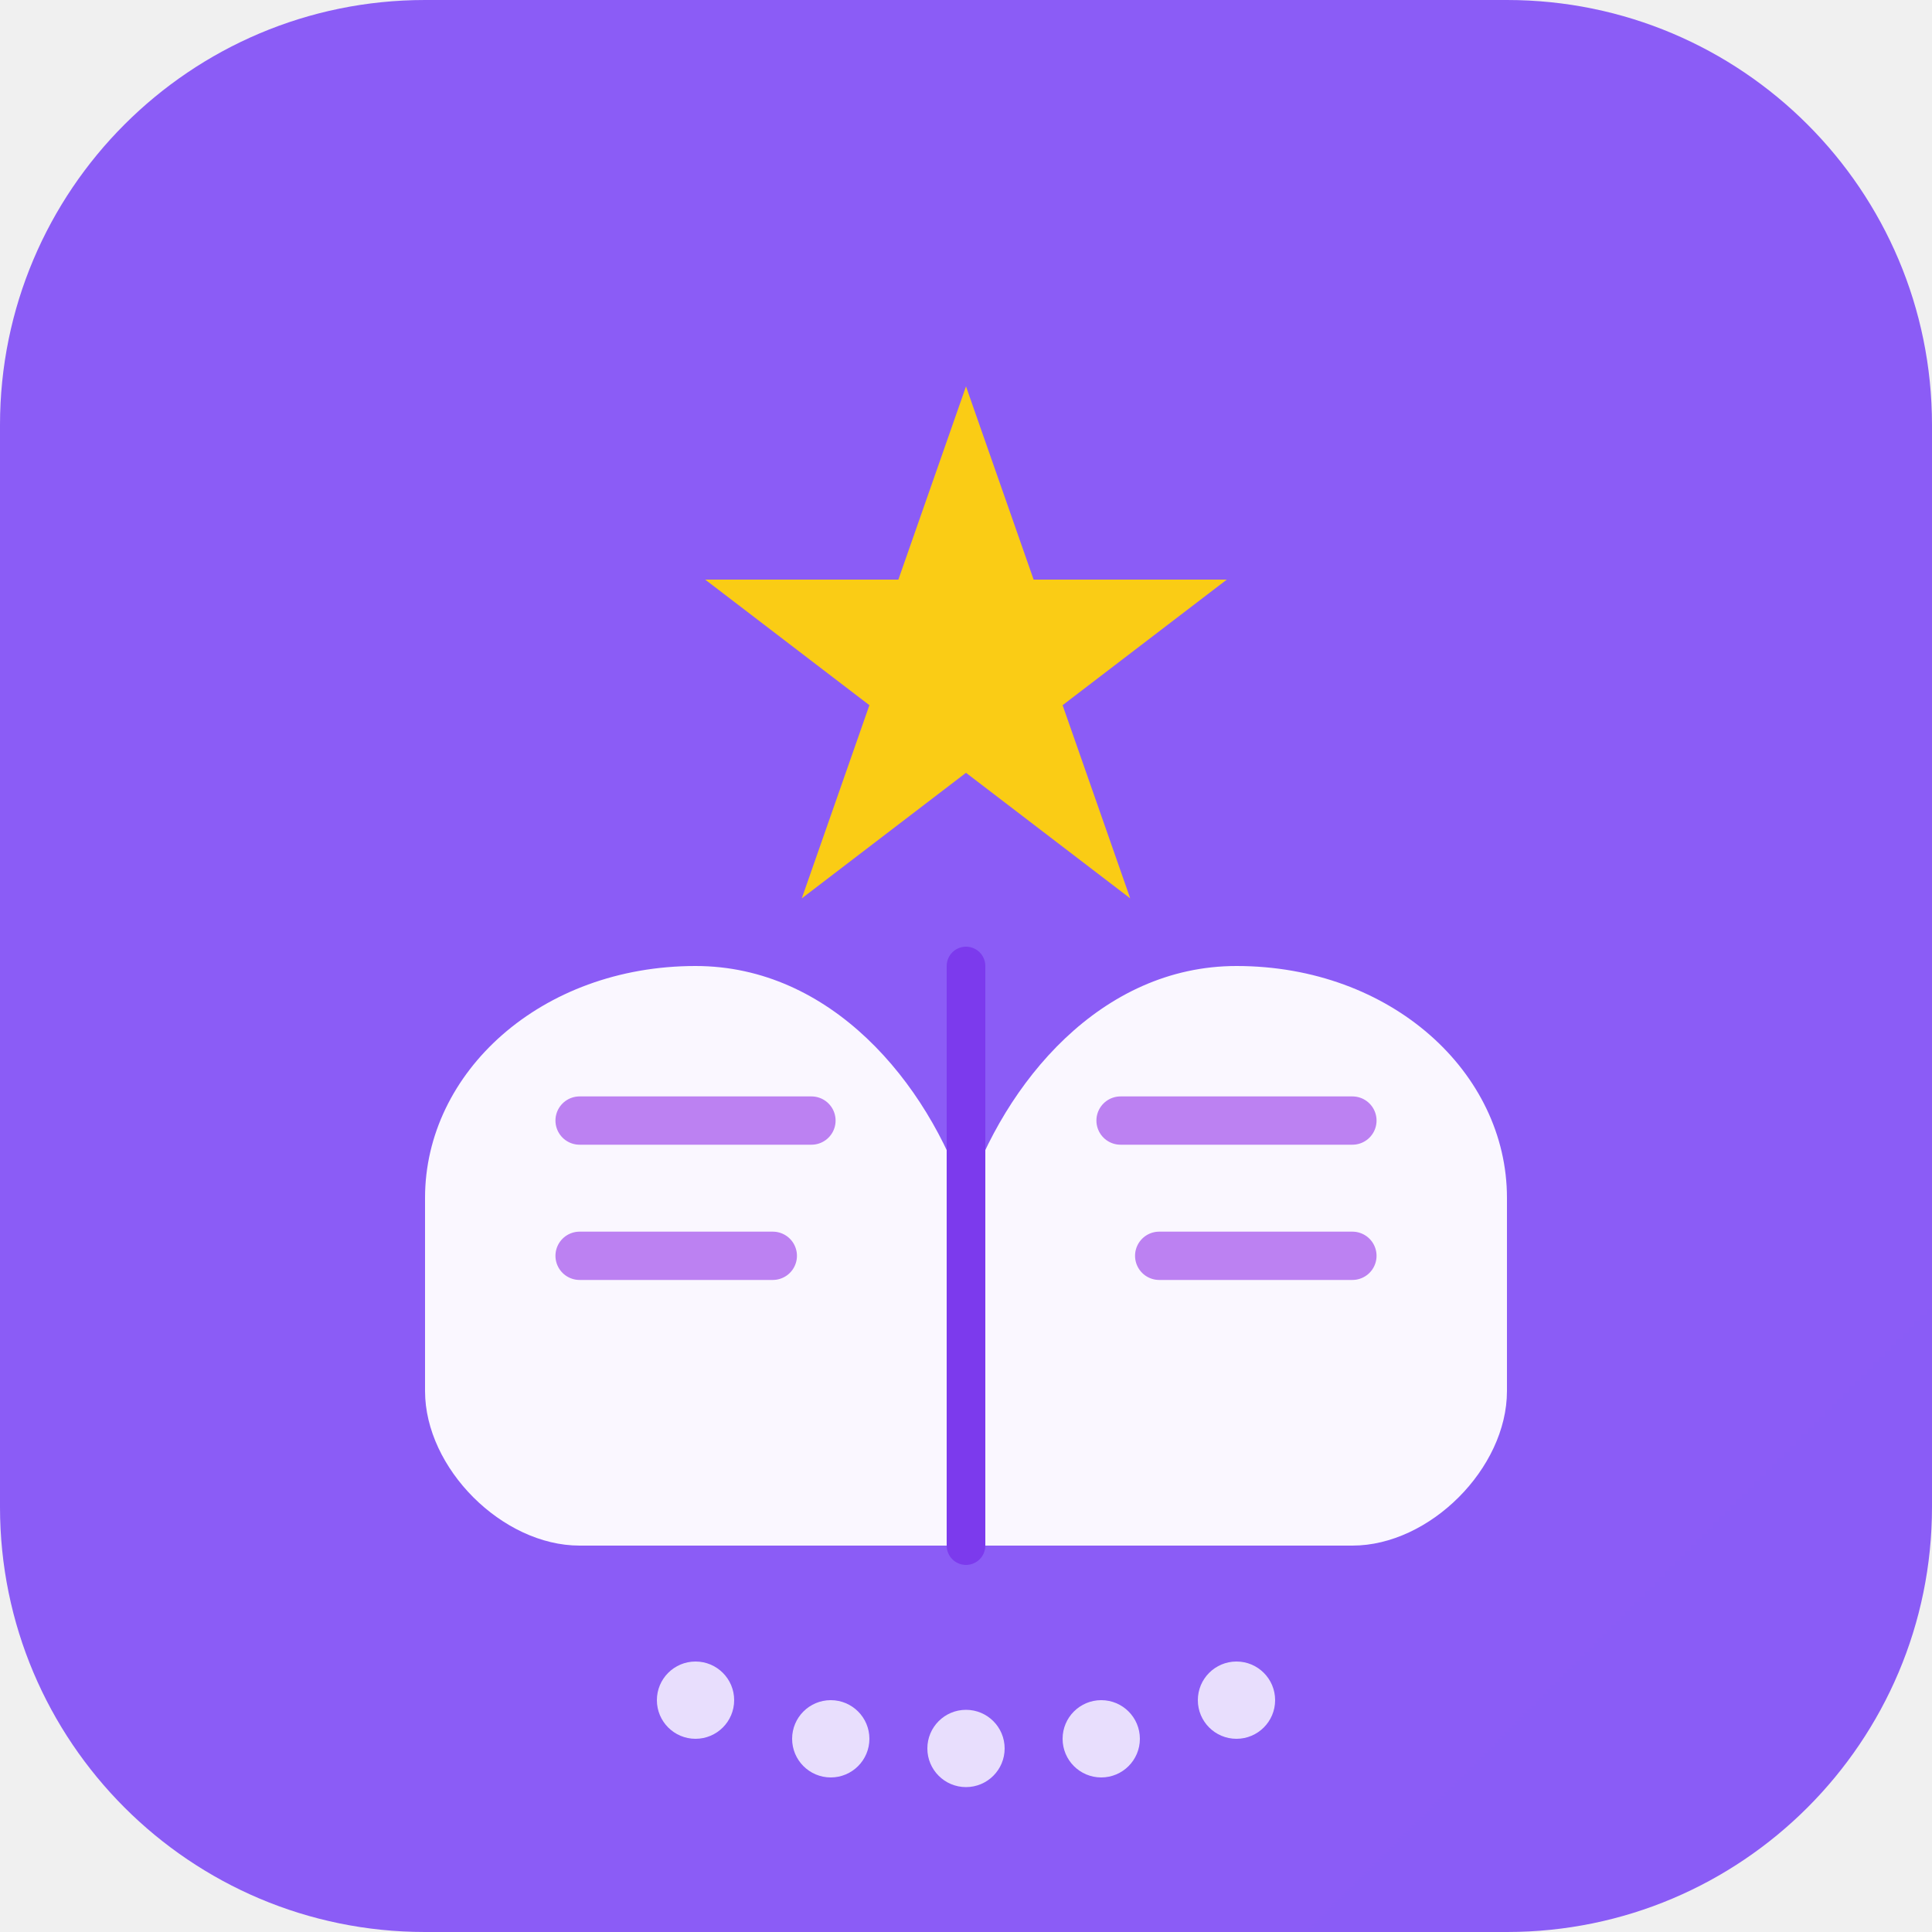
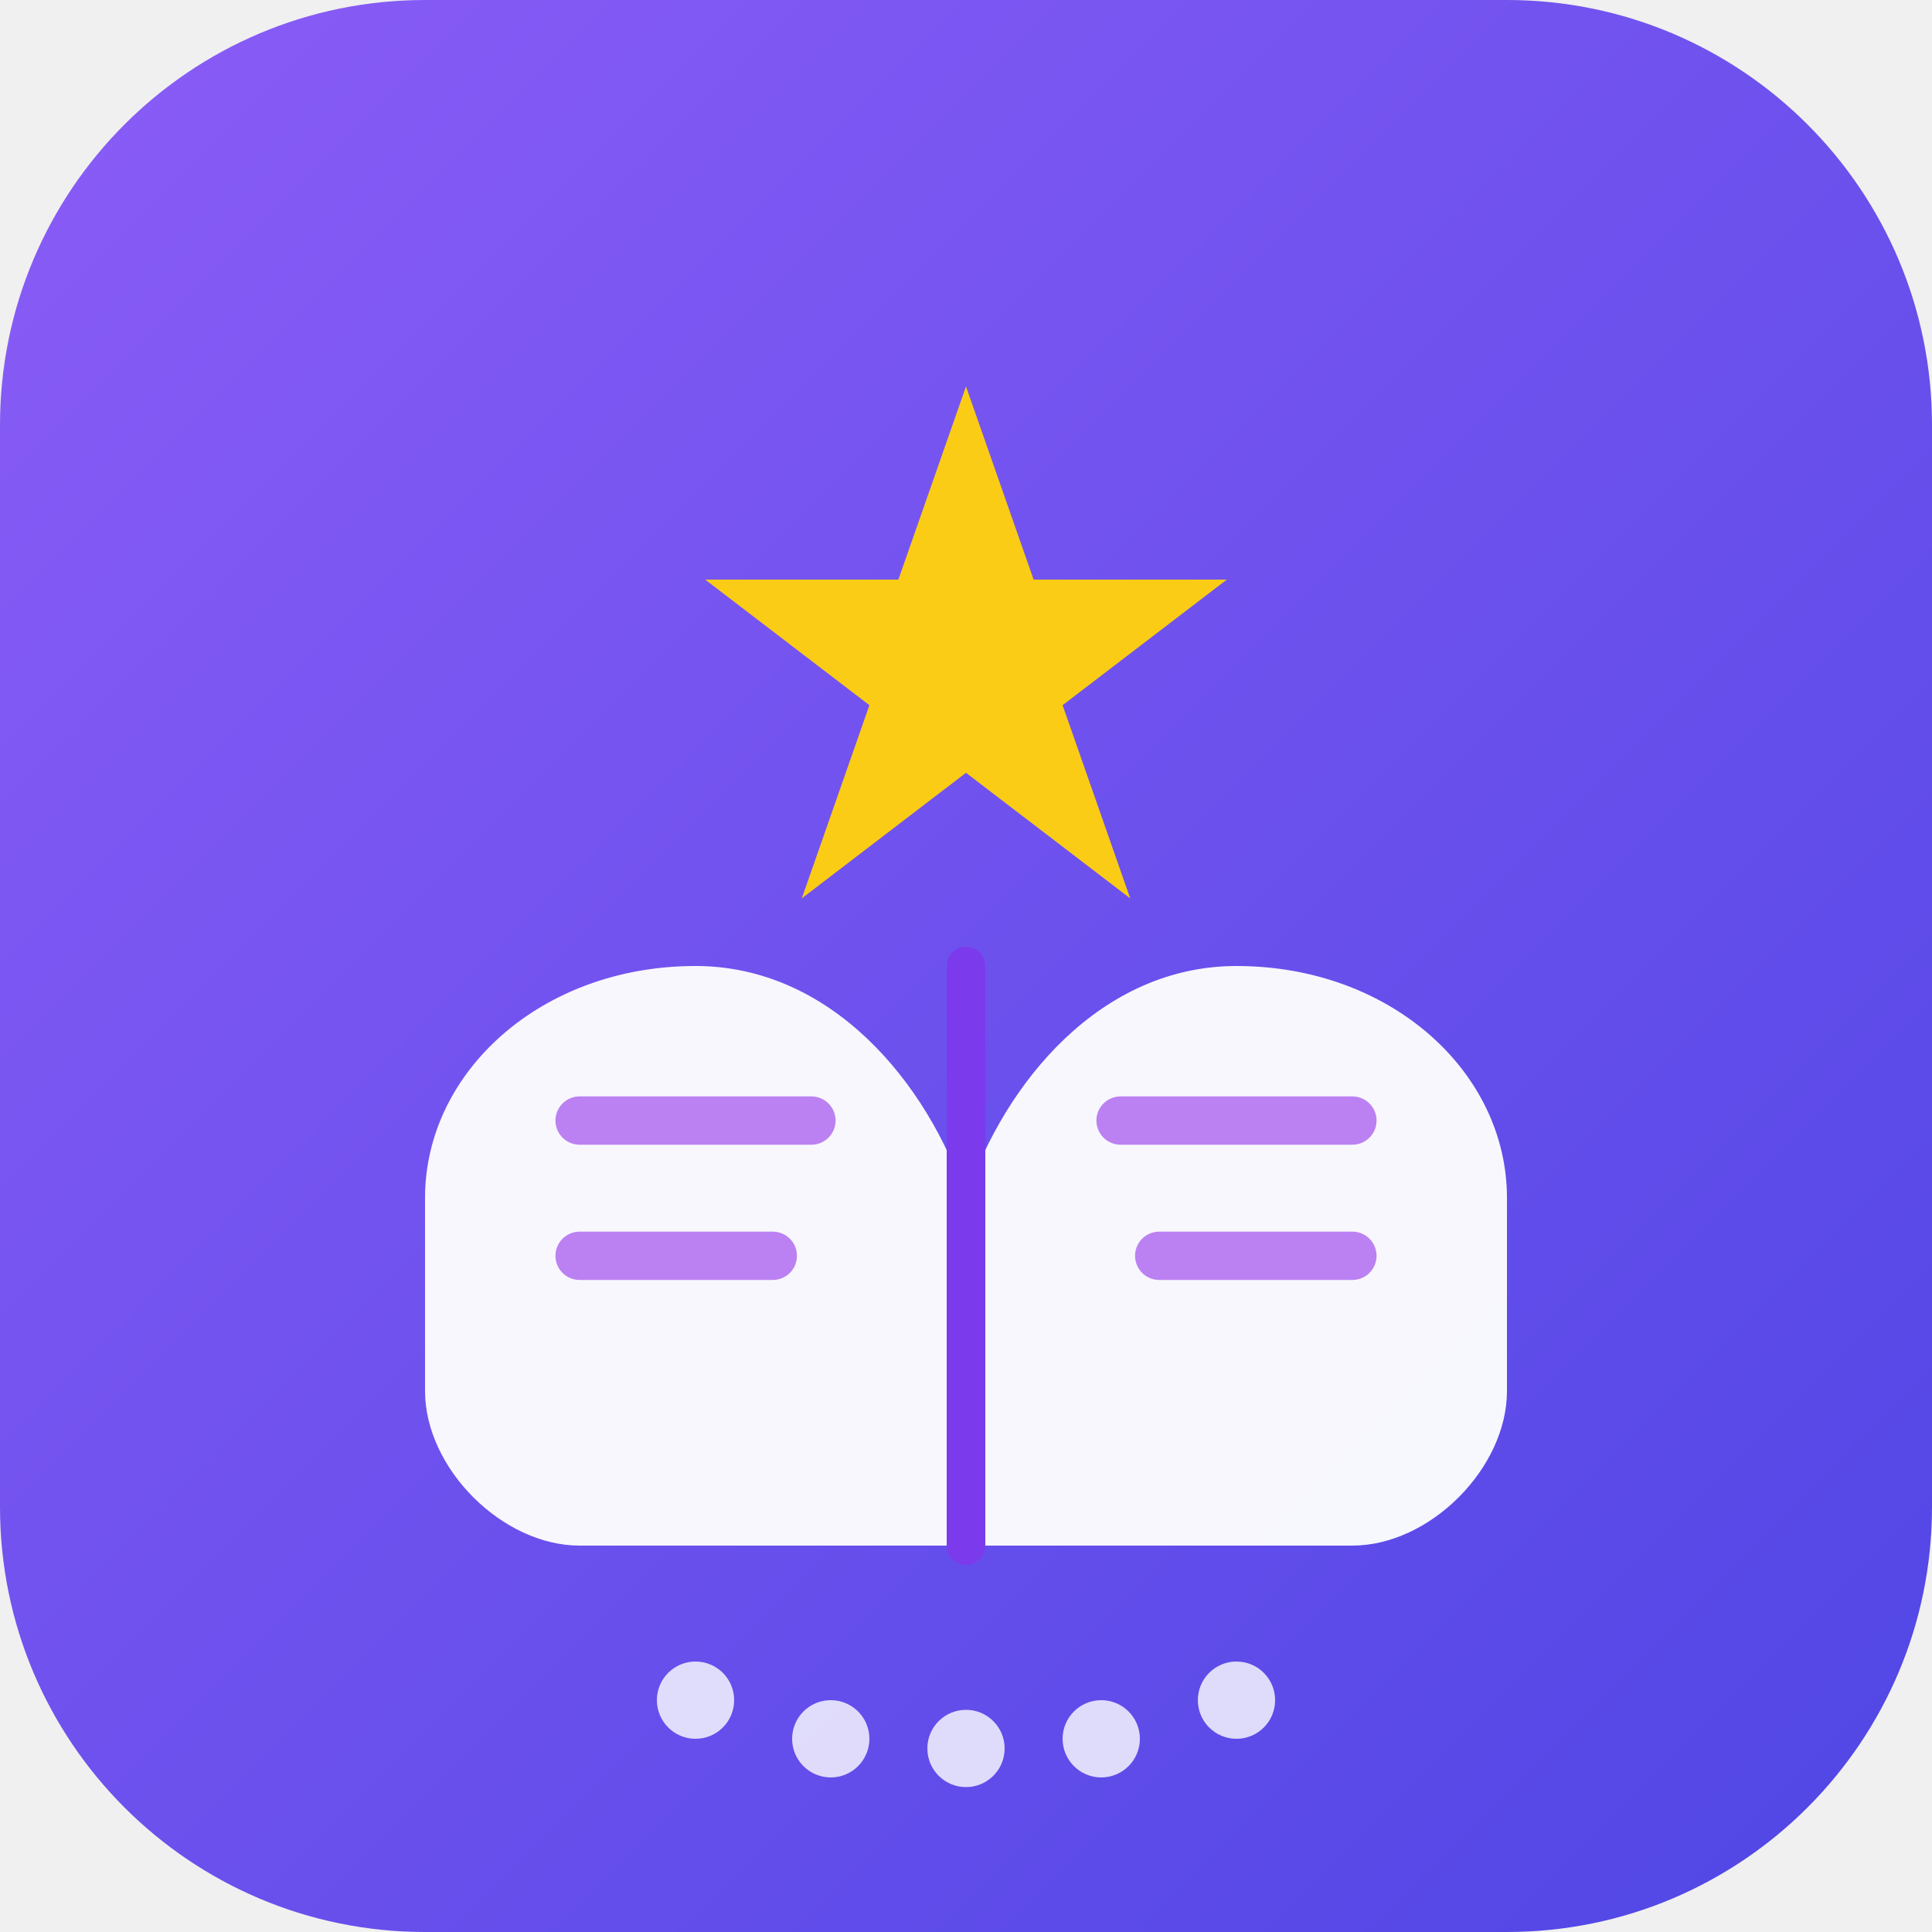
<svg xmlns="http://www.w3.org/2000/svg" width="40" height="40" viewBox="0 0 100 100" fill="none">
  <rect width="100" height="100" rx="22" fill="url(#paint0_linear)" />
-   
-   {/* Livro aberto em forma de 'm' fluido */}
  <path d="M22 62C22 55.5 28 50 36 50C43 50 48 56 50 62C52 56 57 50 64 50C72 50 78 55.5 78 62V72C78 76 74 80 70 80H30C26 80 22 76 22 72V62Z" fill="white" fill-opacity="0.95" />
  <path d="M50 50V80" stroke="#7C3AED" stroke-width="2" stroke-linecap="round" />
-   
-   {/* Linhas das páginas */}
  <path d="M30 58H42M30 65H40M58 58H70M60 65H70" stroke="#9333EA" stroke-width="2.5" stroke-linecap="round" stroke-opacity="0.6" />
- 
-   {/* Estrela de Clareza no topo */}
  <path d="M50 20L53.5 30H63.5L55 36.5L58.5 46.5L50 40L41.5 46.5L45 36.5L36.5 30H46.5L50 20Z" fill="#FACC15" />
- 
-   {/* Arco de pontos pontilhados na base */}
  <circle cx="36" cy="88" r="2" fill="white" fill-opacity="0.8" />
  <circle cx="43" cy="90" r="2" fill="white" fill-opacity="0.8" />
  <circle cx="50" cy="90.5" r="2" fill="white" fill-opacity="0.8" />
  <circle cx="57" cy="90" r="2" fill="white" fill-opacity="0.8" />
  <circle cx="64" cy="88" r="2" fill="white" fill-opacity="0.8" />
  <defs>
-     <linearGradient id="paint0_linear" x1="0" y1="0" x2="100" y2="100" gradientUnits="userSpaceId">
-       <stop stop-color="#8B5CF6" />
+     <linearGradient id="paint0_linear" x1="0" y1="0" x2="100" y2="100" gradientUnits="userSpaceOnUse">
+       <stop offset="0" stop-color="#8B5CF6" />
      <stop offset="1" stop-color="#4F46E5" />
    </linearGradient>
  </defs>
</svg>
